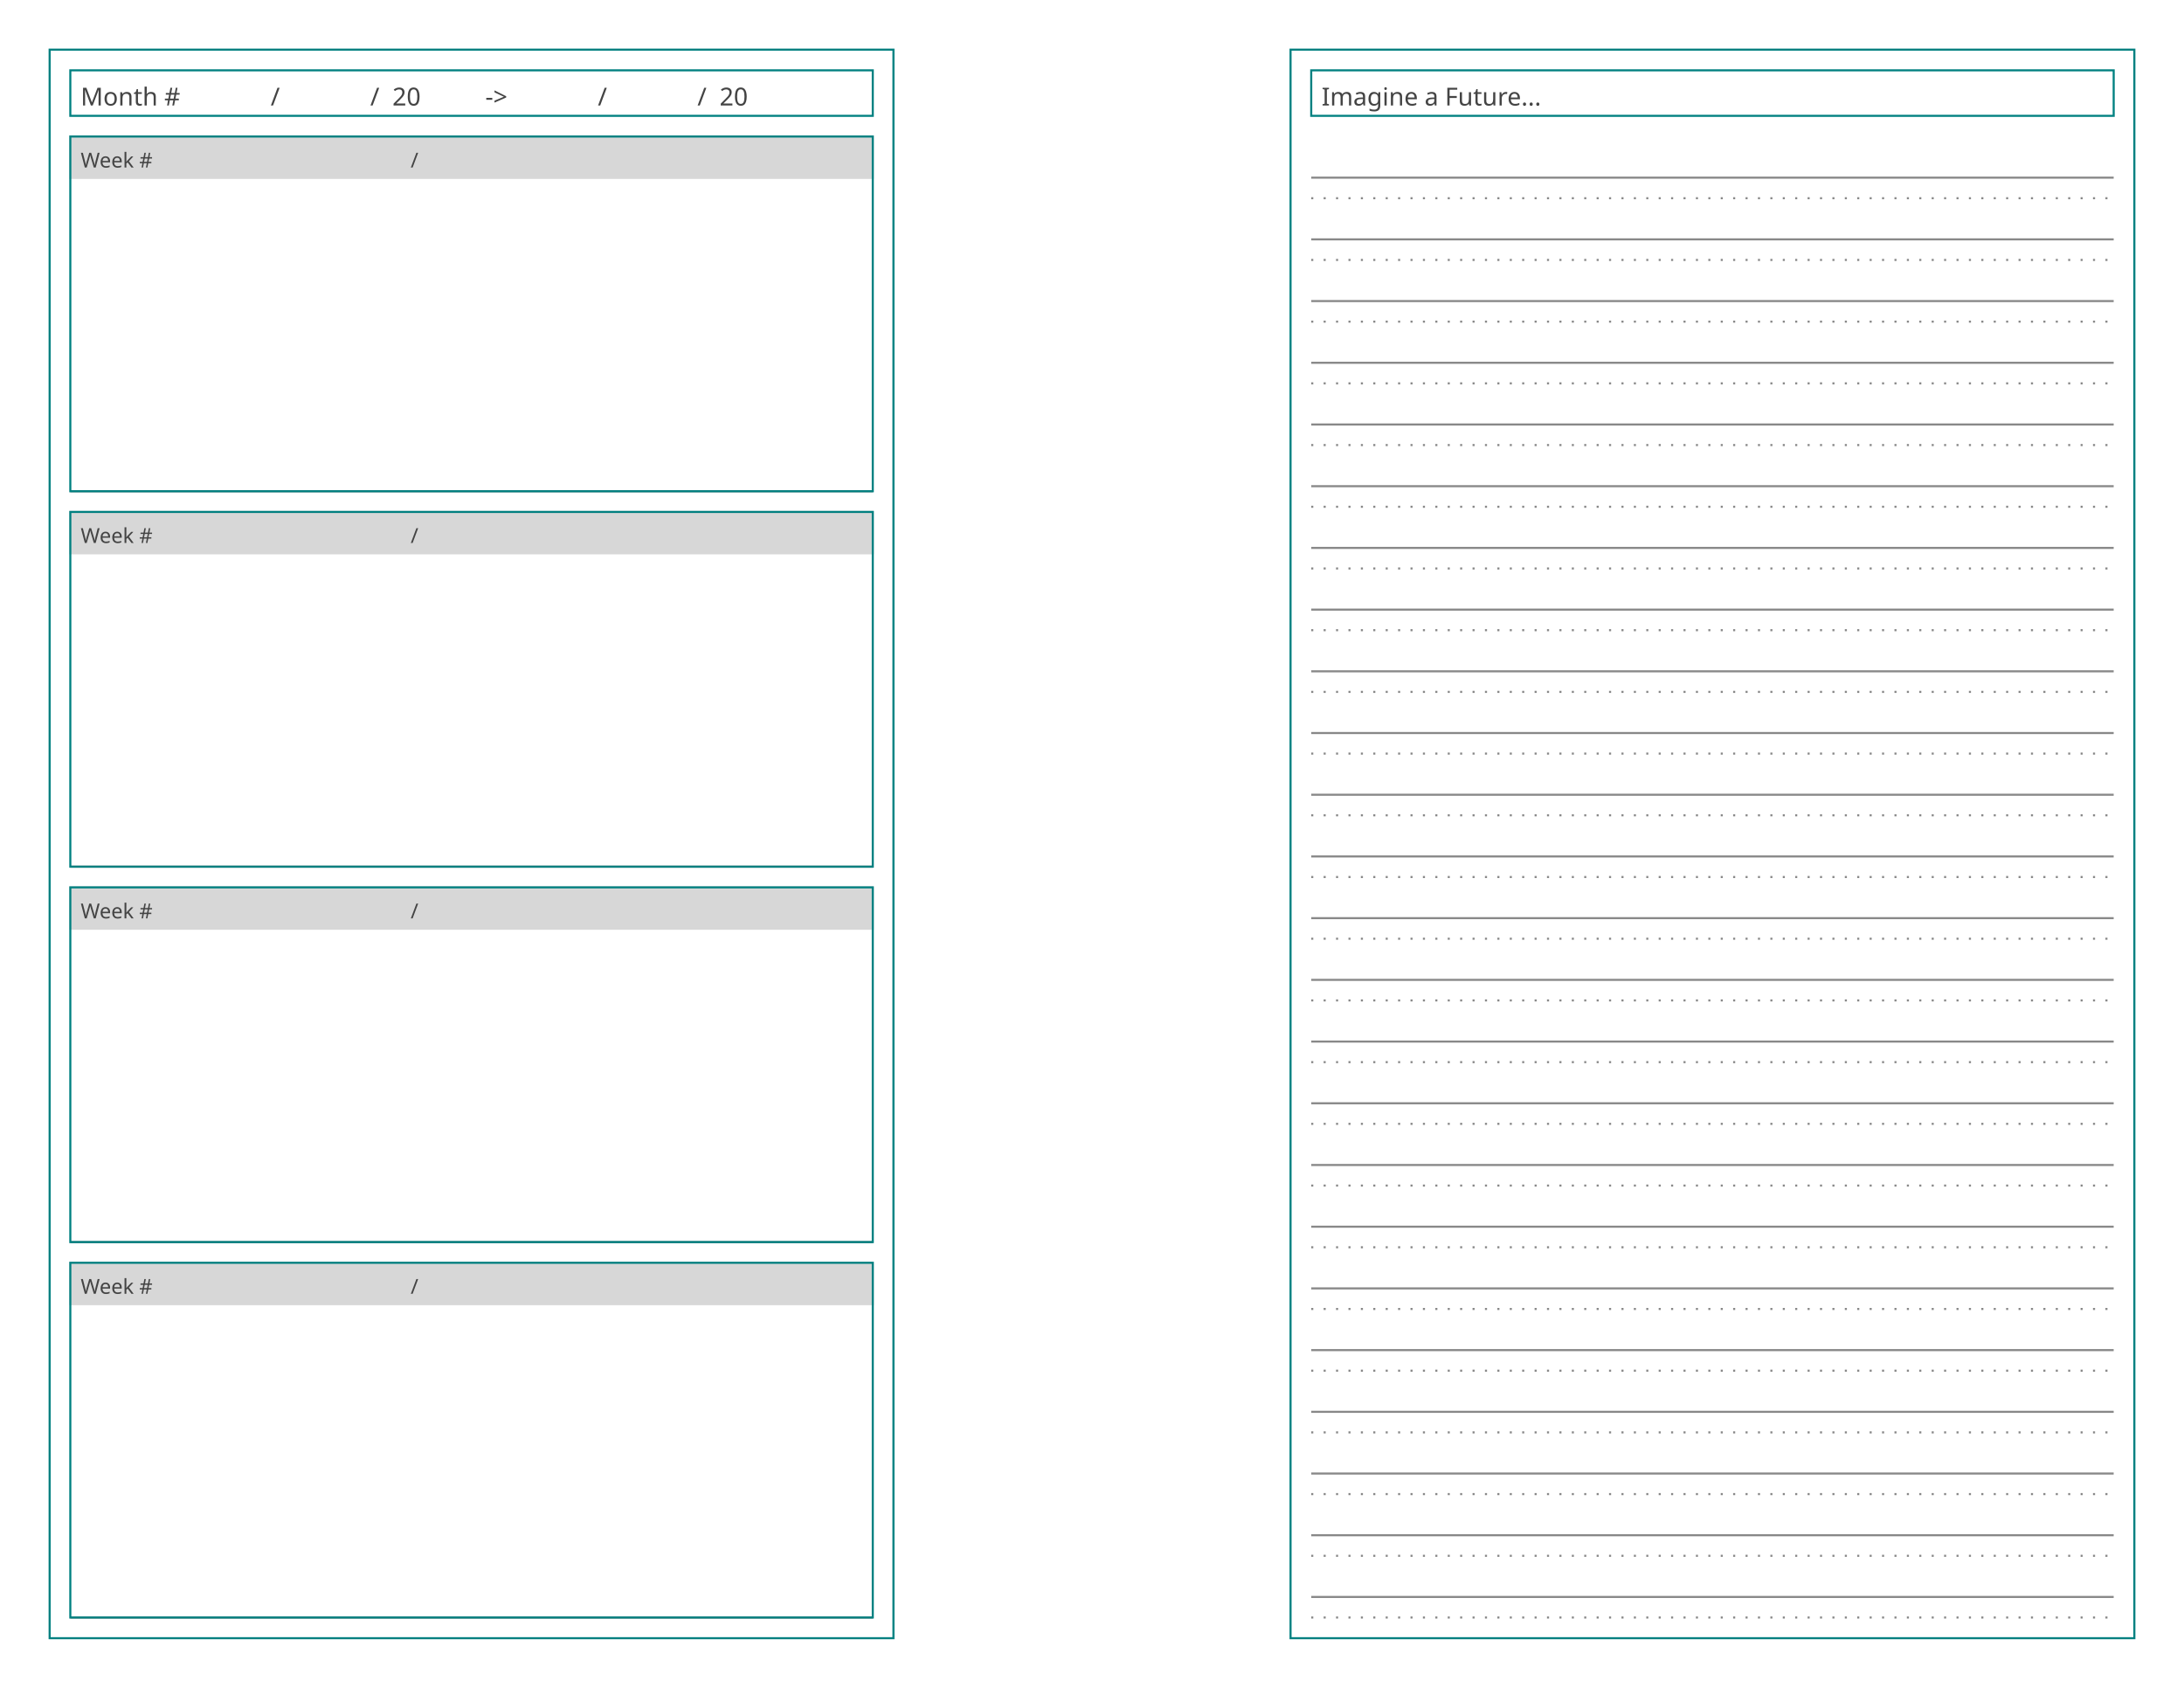
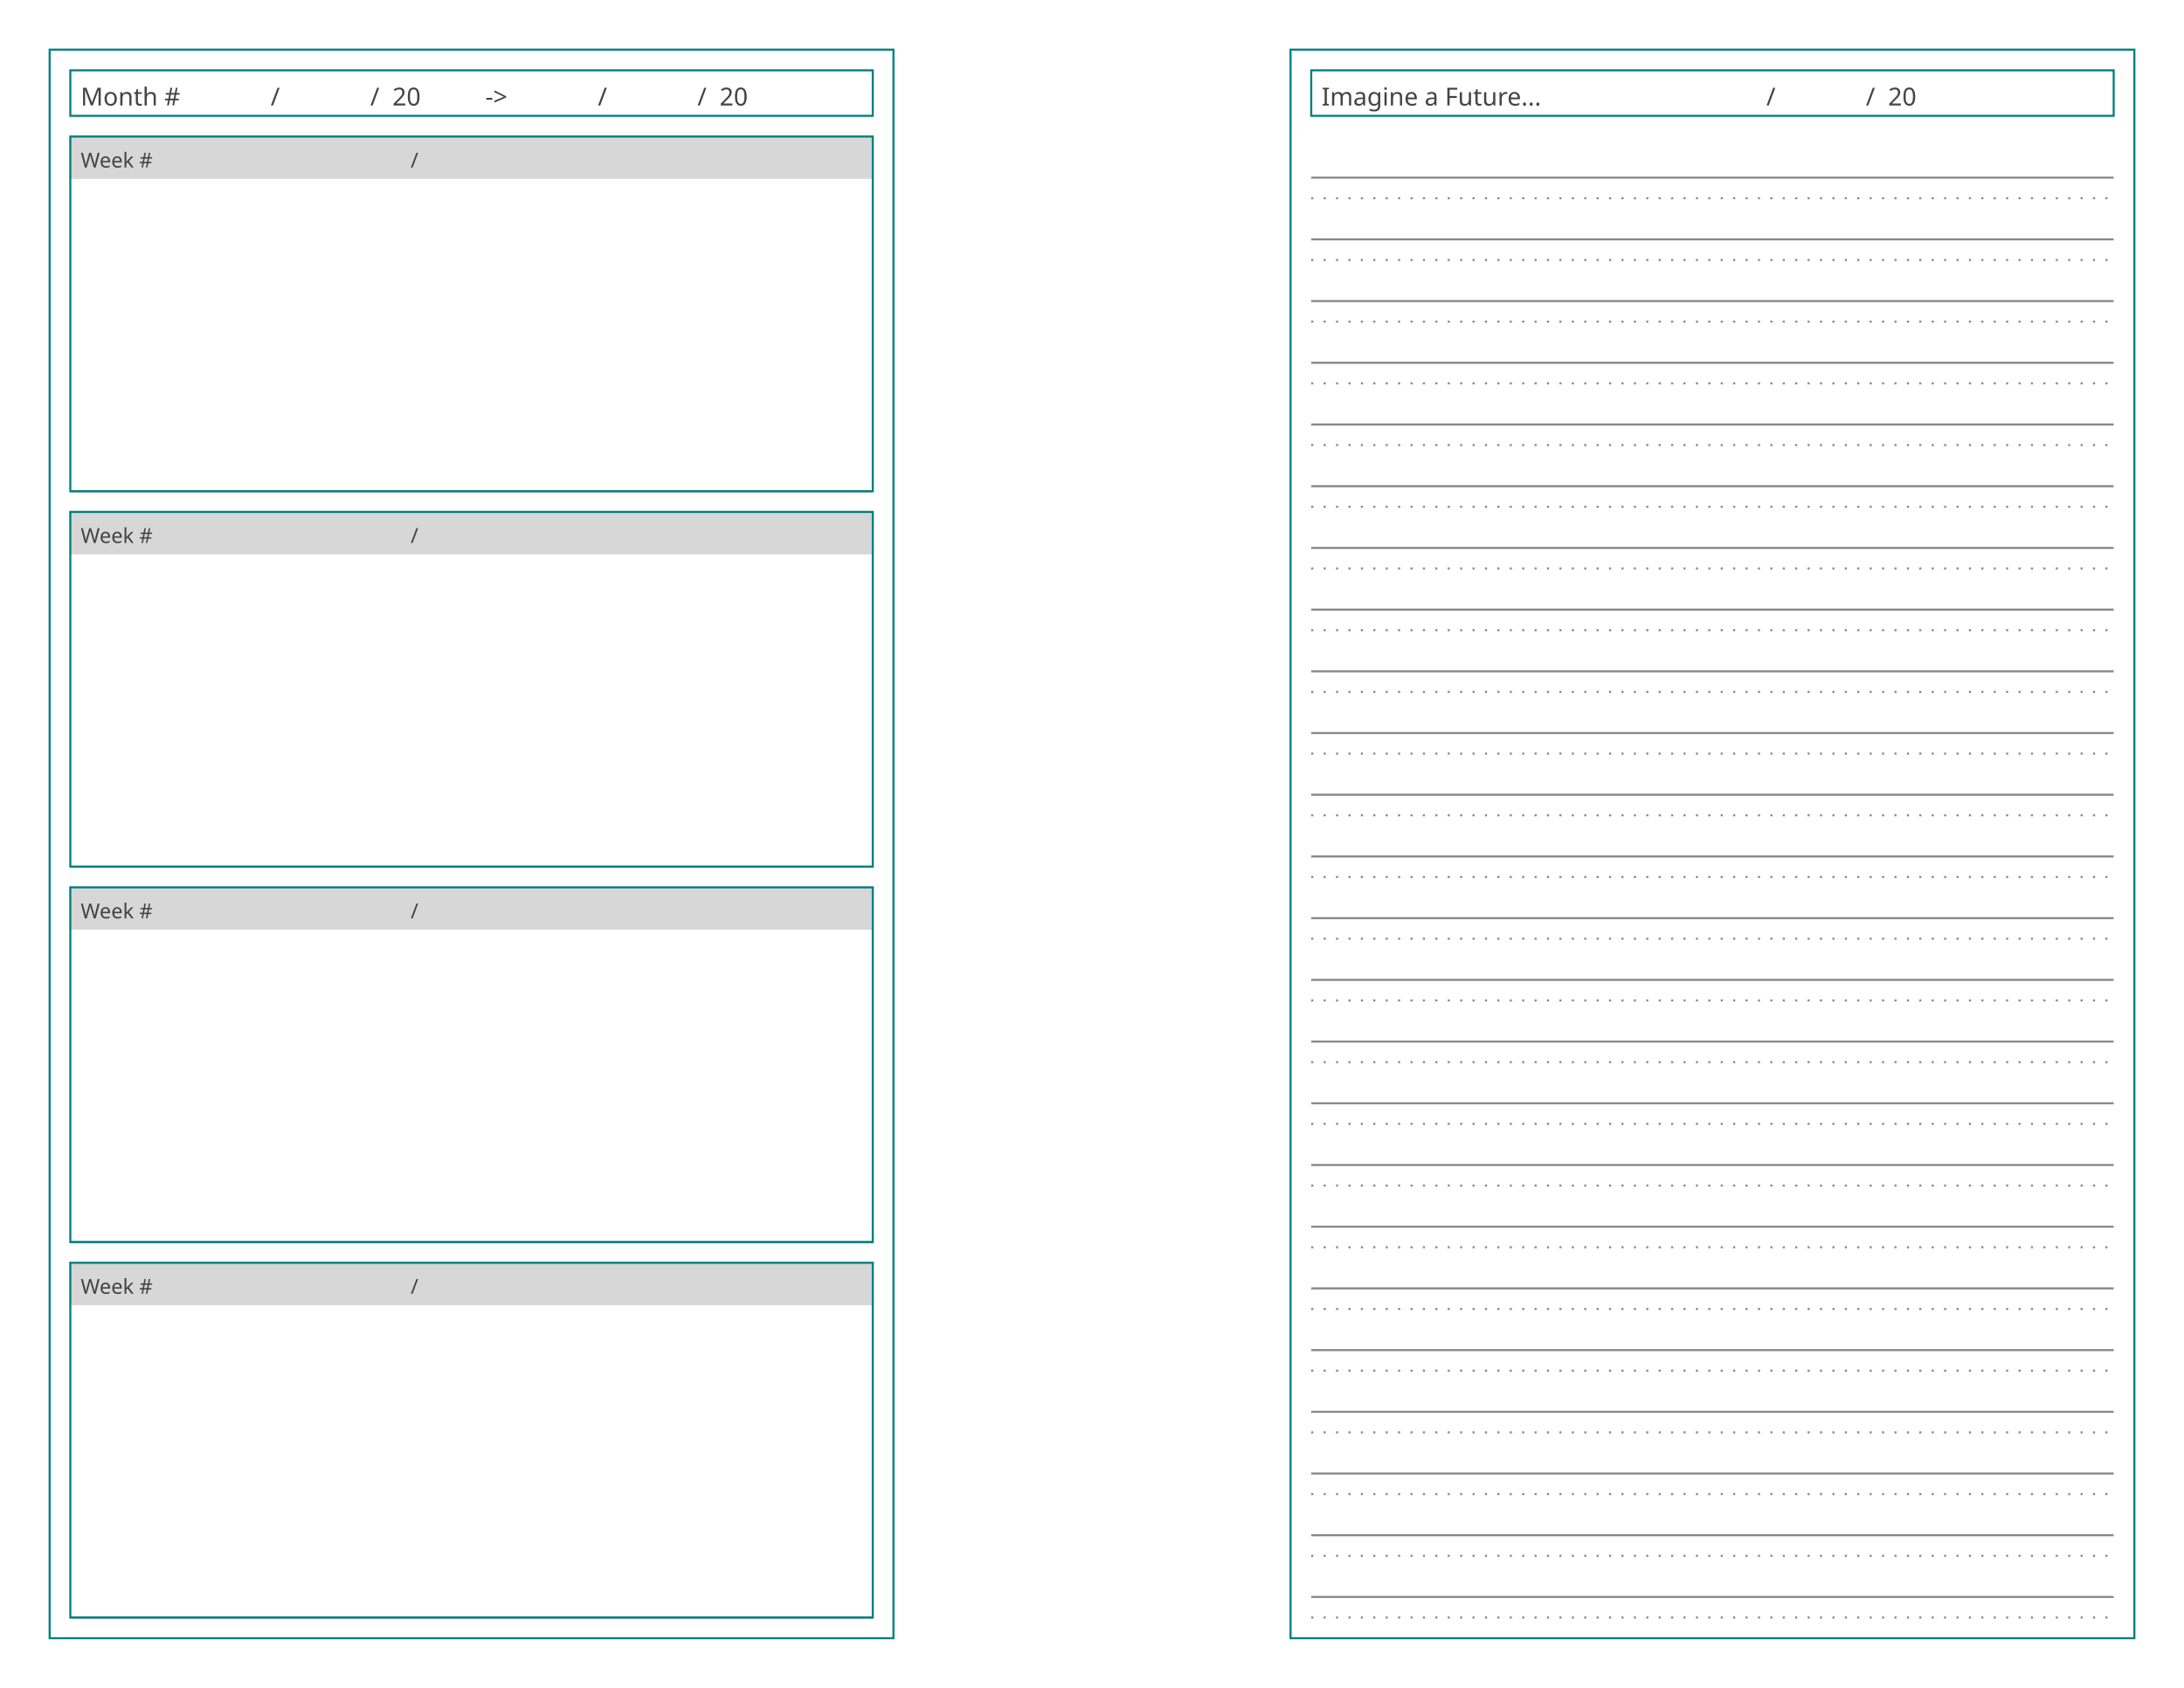
<svg xmlns="http://www.w3.org/2000/svg" baseProfile="tiny" height="8.5in" version="1.2" width="11in">
  <defs />
  <g transform="translate(24.0, 24.0)">
    <rect fill="none" height="768.0" stroke="#008080" width="408.0" x="0" y="0" />
    <g transform="translate(10, 10)">
      <rect fill="none" height="22" stroke="#008080" stroke-width="1" width="388.0" x="0" y="0" />
      <text alignment-baseline="text-after-edge" fill="#444444" font-family="Trebuchet MS" font-size="12" text-anchor="start" transform="translate(5,17)">Month #              /              /  20          -&gt;              /              /  20          </text>
    </g>
    <g transform="translate(10, 42)">
      <g transform="translate(0,0)">
        <g>
          <g transform="translate(0,0)">
            <rect fill="#d7d7d7" height="20" stroke="#d7d7d7" stroke-width="1" width="388.0" x="0" y="0" />
            <text alignment-baseline="text-after-edge" fill="#444444" font-family="Ubuntu Mono" font-size="10" text-anchor="start" transform="translate(5,15)">Week #                                                /</text>
          </g>
          <g transform="translate(0,20)">
            <line stroke="#888888" stroke-dasharray="1,0" stroke-width="1" transform="translate(0,151.5)" x1="0" x2="388.0" y1="0" y2="0" />
          </g>
        </g>
        <rect fill="none" height="171.5" stroke="#008080" stroke-width="1" width="388.0" x="0" y="0" />
      </g>
      <g transform="translate(0,181.5)">
        <g>
          <g transform="translate(0,0)">
            <rect fill="#d7d7d7" height="20" stroke="#d7d7d7" stroke-width="1" width="388.0" x="0" y="0" />
            <text alignment-baseline="text-after-edge" fill="#444444" font-family="Ubuntu Mono" font-size="10" text-anchor="start" transform="translate(5,15)">Week #                                                /</text>
          </g>
          <g transform="translate(0,20)">
            <line stroke="#888888" stroke-dasharray="1,0" stroke-width="1" transform="translate(0,151.5)" x1="0" x2="388.0" y1="0" y2="0" />
          </g>
        </g>
        <rect fill="none" height="171.5" stroke="#008080" stroke-width="1" width="388.0" x="0" y="0" />
      </g>
      <g transform="translate(0,363.0)">
        <g>
          <g transform="translate(0,0)">
            <rect fill="#d7d7d7" height="20" stroke="#d7d7d7" stroke-width="1" width="388.0" x="0" y="0" />
            <text alignment-baseline="text-after-edge" fill="#444444" font-family="Ubuntu Mono" font-size="10" text-anchor="start" transform="translate(5,15)">Week #                                                /</text>
          </g>
          <g transform="translate(0,20)">
            <line stroke="#888888" stroke-dasharray="1,0" stroke-width="1" transform="translate(0,151.5)" x1="0" x2="388.0" y1="0" y2="0" />
          </g>
        </g>
        <rect fill="none" height="171.5" stroke="#008080" stroke-width="1" width="388.0" x="0" y="0" />
      </g>
      <g transform="translate(0,544.5)">
        <g>
          <g transform="translate(0,0)">
            <rect fill="#d7d7d7" height="20" stroke="#d7d7d7" stroke-width="1" width="388.0" x="0" y="0" />
            <text alignment-baseline="text-after-edge" fill="#444444" font-family="Ubuntu Mono" font-size="10" text-anchor="start" transform="translate(5,15)">Week #                                                /</text>
          </g>
          <g transform="translate(0,20)">
            <line stroke="#888888" stroke-dasharray="1,0" stroke-width="1" transform="translate(0,151.5)" x1="0" x2="388.0" y1="0" y2="0" />
          </g>
        </g>
        <rect fill="none" height="171.5" stroke="#008080" stroke-width="1" width="388.0" x="0" y="0" />
      </g>
    </g>
  </g>
  <g transform="translate(624.0, 24.0)">
    <rect fill="none" height="768.0" stroke="#008080" width="408.0" x="0" y="0" />
    <g transform="translate(10, 10)">
      <rect fill="none" height="22" stroke="#008080" stroke-width="1" width="388.0" x="0" y="0" />
      <text alignment-baseline="text-after-edge" fill="#444444" font-family="Trebuchet MS" font-size="12" text-anchor="start" transform="translate(5,17)">Imagine a Future...</text>
+       <g transform="translate(215.04,0)">
+         <text alignment-baseline="text-after-edge" fill="#444444" font-family="Trebuchet MS" font-size="12" text-anchor="start" transform="translate(5,17)">              /              /  20          </text>
+       </g>
    </g>
    <g transform="translate(10, 42)">
      <g transform="translate(0,0)">
        <g>
          <line stroke="#888888" stroke-dasharray="1,5" stroke-width="1" transform="translate(0,29.83333)" x1="0" x2="388.0" y1="0" y2="0" />
          <line stroke="#888888" stroke-dasharray="1,5" stroke-width="1" transform="translate(0,59.66667)" x1="0" x2="388.0" y1="0" y2="0" />
          <line stroke="#888888" stroke-dasharray="1,5" stroke-width="1" transform="translate(0,89.5)" x1="0" x2="388.0" y1="0" y2="0" />
          <line stroke="#888888" stroke-dasharray="1,5" stroke-width="1" transform="translate(0,119.3333)" x1="0" x2="388.0" y1="0" y2="0" />
          <line stroke="#888888" stroke-dasharray="1,5" stroke-width="1" transform="translate(0,149.1667)" x1="0" x2="388.0" y1="0" y2="0" />
          <line stroke="#888888" stroke-dasharray="1,5" stroke-width="1" transform="translate(0,179.0)" x1="0" x2="388.0" y1="0" y2="0" />
          <line stroke="#888888" stroke-dasharray="1,5" stroke-width="1" transform="translate(0,208.8333)" x1="0" x2="388.0" y1="0" y2="0" />
          <line stroke="#888888" stroke-dasharray="1,5" stroke-width="1" transform="translate(0,238.6667)" x1="0" x2="388.0" y1="0" y2="0" />
          <line stroke="#888888" stroke-dasharray="1,5" stroke-width="1" transform="translate(0,268.5)" x1="0" x2="388.0" y1="0" y2="0" />
          <line stroke="#888888" stroke-dasharray="1,5" stroke-width="1" transform="translate(0,298.3333)" x1="0" x2="388.0" y1="0" y2="0" />
          <line stroke="#888888" stroke-dasharray="1,5" stroke-width="1" transform="translate(0,328.1667)" x1="0" x2="388.0" y1="0" y2="0" />
          <line stroke="#888888" stroke-dasharray="1,5" stroke-width="1" transform="translate(0,358)" x1="0" x2="388.0" y1="0" y2="0" />
          <line stroke="#888888" stroke-dasharray="1,5" stroke-width="1" transform="translate(0,387.8333)" x1="0" x2="388.0" y1="0" y2="0" />
          <line stroke="#888888" stroke-dasharray="1,5" stroke-width="1" transform="translate(0,417.6667)" x1="0" x2="388.0" y1="0" y2="0" />
          <line stroke="#888888" stroke-dasharray="1,5" stroke-width="1" transform="translate(0,447.5)" x1="0" x2="388.0" y1="0" y2="0" />
          <line stroke="#888888" stroke-dasharray="1,5" stroke-width="1" transform="translate(0,477.3333)" x1="0" x2="388.0" y1="0" y2="0" />
          <line stroke="#888888" stroke-dasharray="1,5" stroke-width="1" transform="translate(0,507.1667)" x1="0" x2="388.0" y1="0" y2="0" />
          <line stroke="#888888" stroke-dasharray="1,5" stroke-width="1" transform="translate(0,537)" x1="0" x2="388.0" y1="0" y2="0" />
          <line stroke="#888888" stroke-dasharray="1,5" stroke-width="1" transform="translate(0,566.8333)" x1="0" x2="388.0" y1="0" y2="0" />
          <line stroke="#888888" stroke-dasharray="1,5" stroke-width="1" transform="translate(0,596.6667)" x1="0" x2="388.0" y1="0" y2="0" />
          <line stroke="#888888" stroke-dasharray="1,5" stroke-width="1" transform="translate(0,626.5)" x1="0" x2="388.0" y1="0" y2="0" />
          <line stroke="#888888" stroke-dasharray="1,5" stroke-width="1" transform="translate(0,656.3333)" x1="0" x2="388.0" y1="0" y2="0" />
          <line stroke="#888888" stroke-dasharray="1,5" stroke-width="1" transform="translate(0,686.1667)" x1="0" x2="388.0" y1="0" y2="0" />
          <line stroke="#888888" stroke-dasharray="1,5" stroke-width="1" transform="translate(0,716)" x1="0" x2="388.0" y1="0" y2="0" />
        </g>
        <g>
          <line stroke="#888888" stroke-dasharray="1,0" stroke-width="1" transform="translate(0,19.88889)" x1="0" x2="388.0" y1="0" y2="0" />
          <line stroke="#888888" stroke-dasharray="1,0" stroke-width="1" transform="translate(0,49.72222)" x1="0" x2="388.0" y1="0" y2="0" />
          <line stroke="#888888" stroke-dasharray="1,0" stroke-width="1" transform="translate(0,79.55556)" x1="0" x2="388.0" y1="0" y2="0" />
          <line stroke="#888888" stroke-dasharray="1,0" stroke-width="1" transform="translate(0,109.3889)" x1="0" x2="388.0" y1="0" y2="0" />
          <line stroke="#888888" stroke-dasharray="1,0" stroke-width="1" transform="translate(0,139.2222)" x1="0" x2="388.0" y1="0" y2="0" />
          <line stroke="#888888" stroke-dasharray="1,0" stroke-width="1" transform="translate(0,169.0556)" x1="0" x2="388.0" y1="0" y2="0" />
          <line stroke="#888888" stroke-dasharray="1,0" stroke-width="1" transform="translate(0,198.8889)" x1="0" x2="388.0" y1="0" y2="0" />
          <line stroke="#888888" stroke-dasharray="1,0" stroke-width="1" transform="translate(0,228.7222)" x1="0" x2="388.0" y1="0" y2="0" />
          <line stroke="#888888" stroke-dasharray="1,0" stroke-width="1" transform="translate(0,258.5556)" x1="0" x2="388.0" y1="0" y2="0" />
          <line stroke="#888888" stroke-dasharray="1,0" stroke-width="1" transform="translate(0,288.3889)" x1="0" x2="388.0" y1="0" y2="0" />
          <line stroke="#888888" stroke-dasharray="1,0" stroke-width="1" transform="translate(0,318.2222)" x1="0" x2="388.0" y1="0" y2="0" />
          <line stroke="#888888" stroke-dasharray="1,0" stroke-width="1" transform="translate(0,348.0556)" x1="0" x2="388.0" y1="0" y2="0" />
          <line stroke="#888888" stroke-dasharray="1,0" stroke-width="1" transform="translate(0,377.8889)" x1="0" x2="388.0" y1="0" y2="0" />
          <line stroke="#888888" stroke-dasharray="1,0" stroke-width="1" transform="translate(0,407.7222)" x1="0" x2="388.0" y1="0" y2="0" />
          <line stroke="#888888" stroke-dasharray="1,0" stroke-width="1" transform="translate(0,437.5556)" x1="0" x2="388.0" y1="0" y2="0" />
          <line stroke="#888888" stroke-dasharray="1,0" stroke-width="1" transform="translate(0,467.3889)" x1="0" x2="388.0" y1="0" y2="0" />
          <line stroke="#888888" stroke-dasharray="1,0" stroke-width="1" transform="translate(0,497.2222)" x1="0" x2="388.0" y1="0" y2="0" />
          <line stroke="#888888" stroke-dasharray="1,0" stroke-width="1" transform="translate(0,527.0556)" x1="0" x2="388.0" y1="0" y2="0" />
          <line stroke="#888888" stroke-dasharray="1,0" stroke-width="1" transform="translate(0,556.8889)" x1="0" x2="388.0" y1="0" y2="0" />
          <line stroke="#888888" stroke-dasharray="1,0" stroke-width="1" transform="translate(0,586.7222)" x1="0" x2="388.0" y1="0" y2="0" />
          <line stroke="#888888" stroke-dasharray="1,0" stroke-width="1" transform="translate(0,616.5556)" x1="0" x2="388.0" y1="0" y2="0" />
          <line stroke="#888888" stroke-dasharray="1,0" stroke-width="1" transform="translate(0,646.3889)" x1="0" x2="388.0" y1="0" y2="0" />
          <line stroke="#888888" stroke-dasharray="1,0" stroke-width="1" transform="translate(0,676.2222)" x1="0" x2="388.0" y1="0" y2="0" />
          <line stroke="#888888" stroke-dasharray="1,0" stroke-width="1" transform="translate(0,706.0556)" x1="0" x2="388.0" y1="0" y2="0" />
        </g>
      </g>
    </g>
  </g>
</svg>
